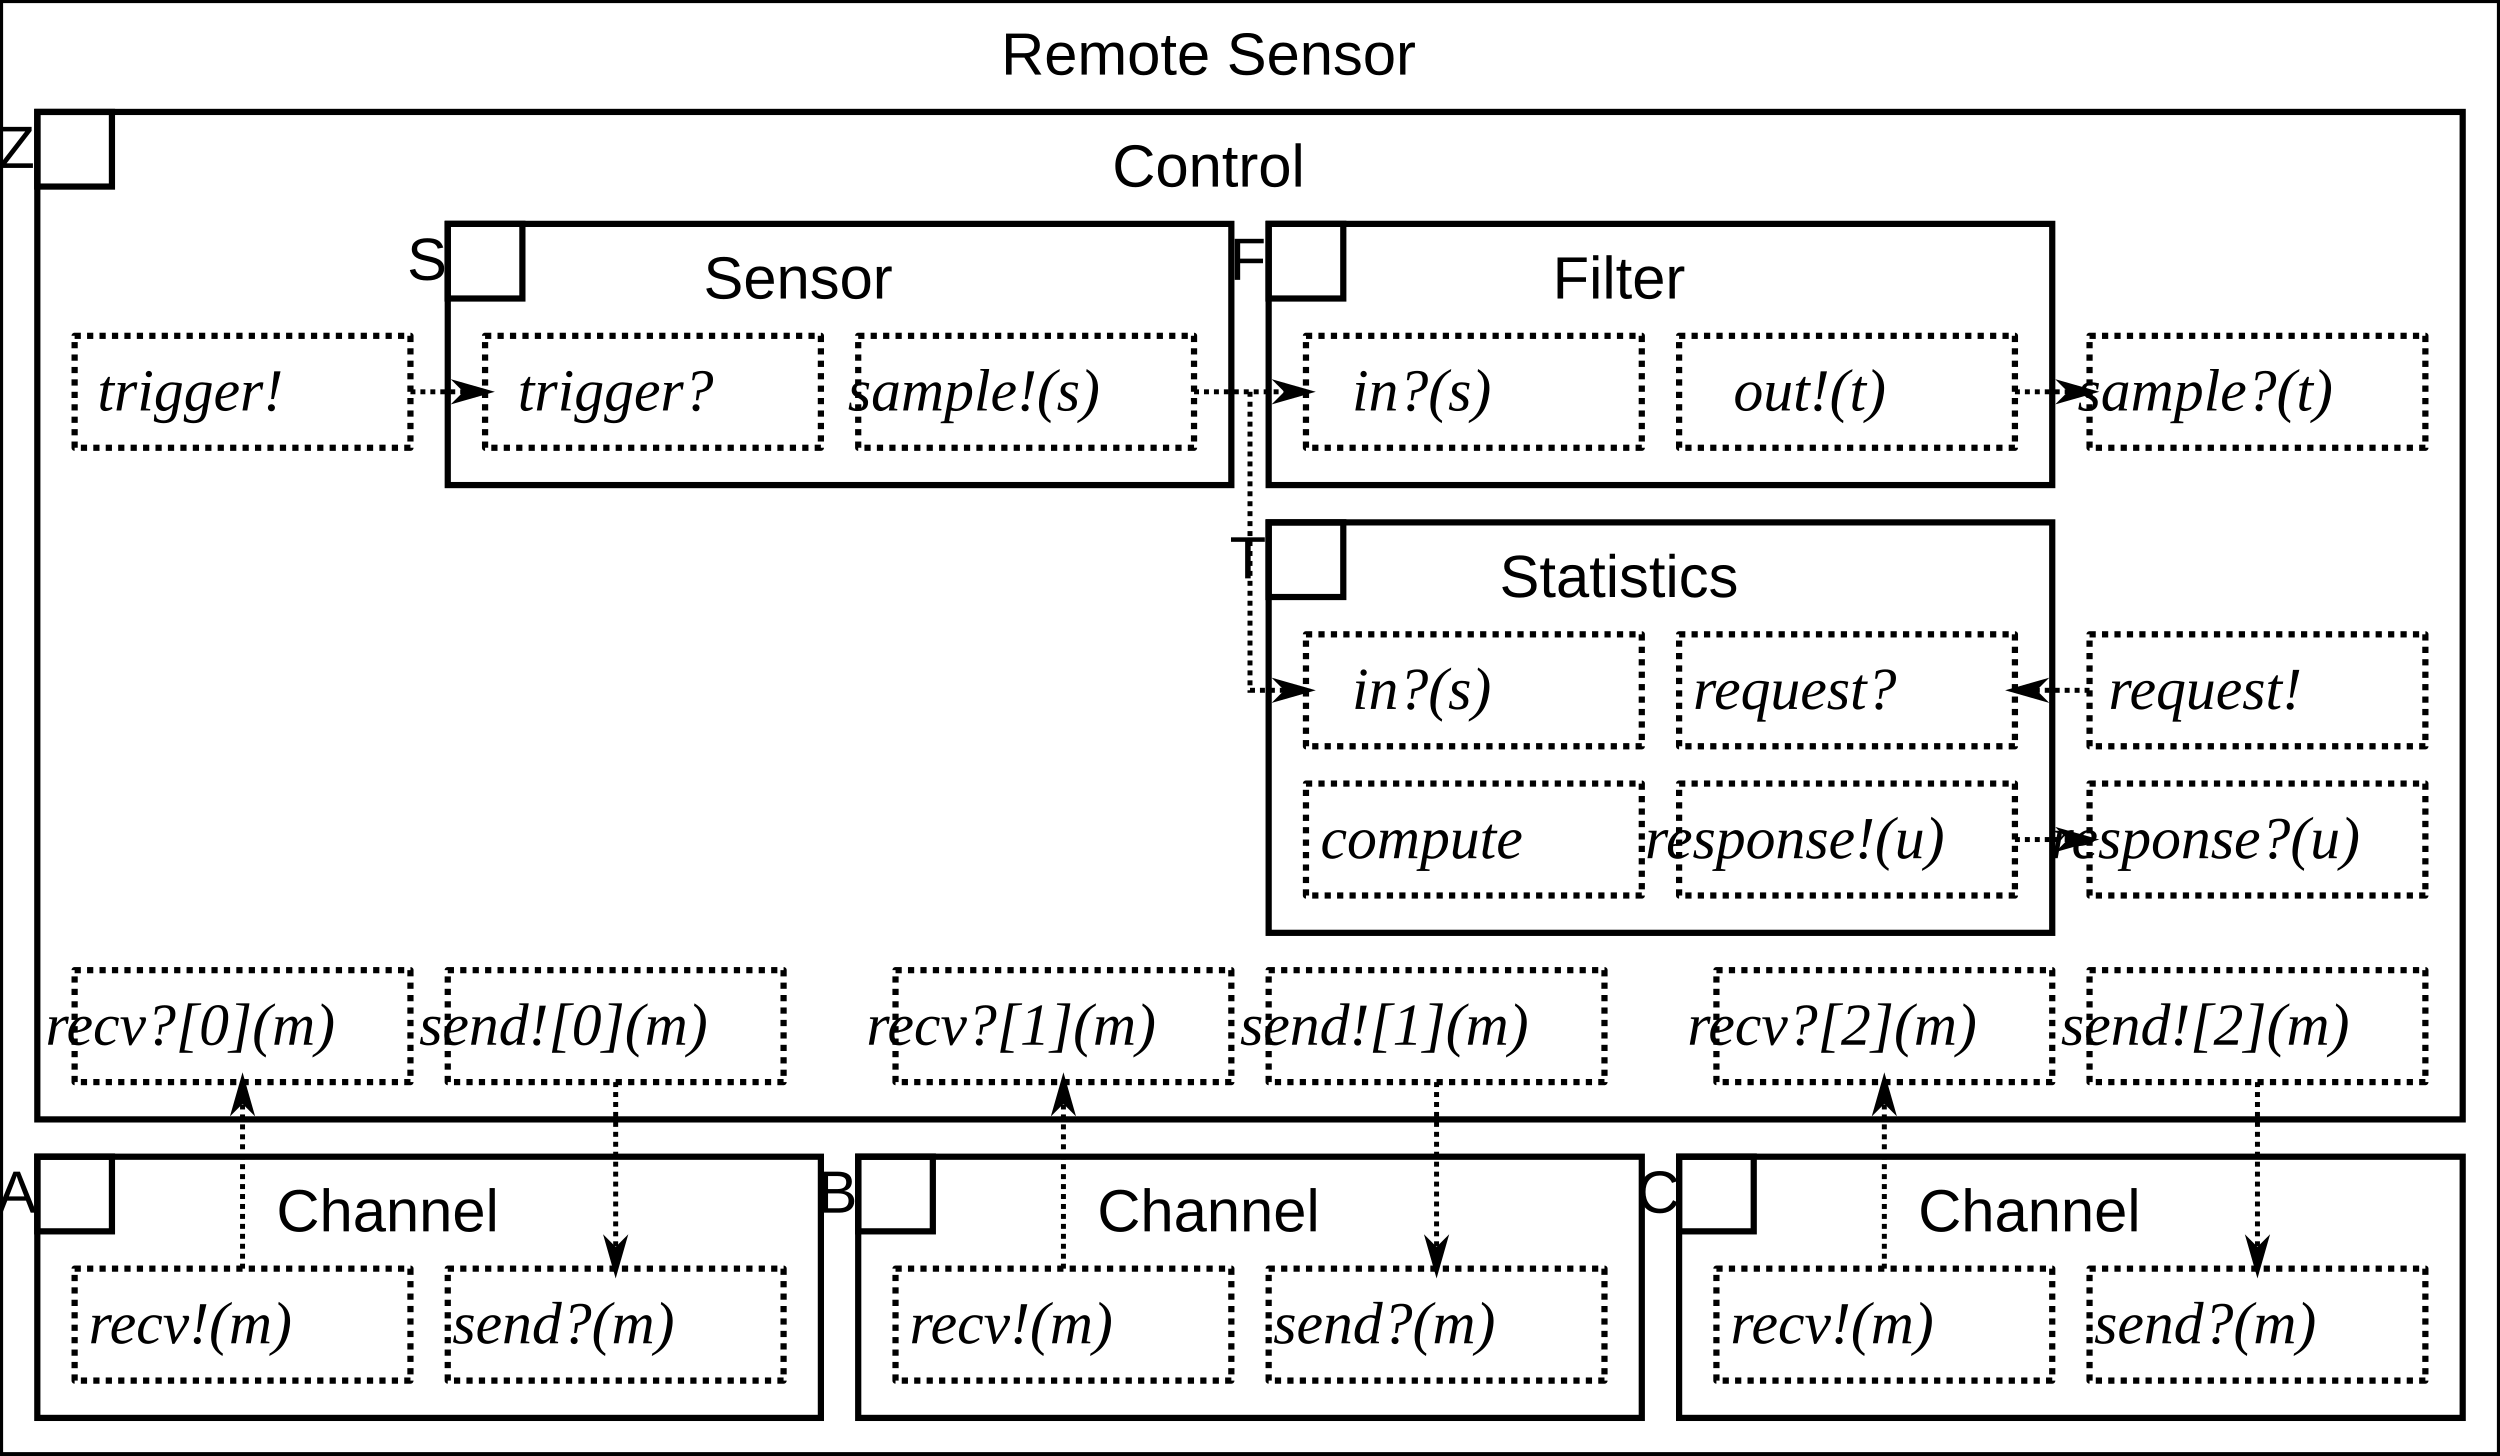
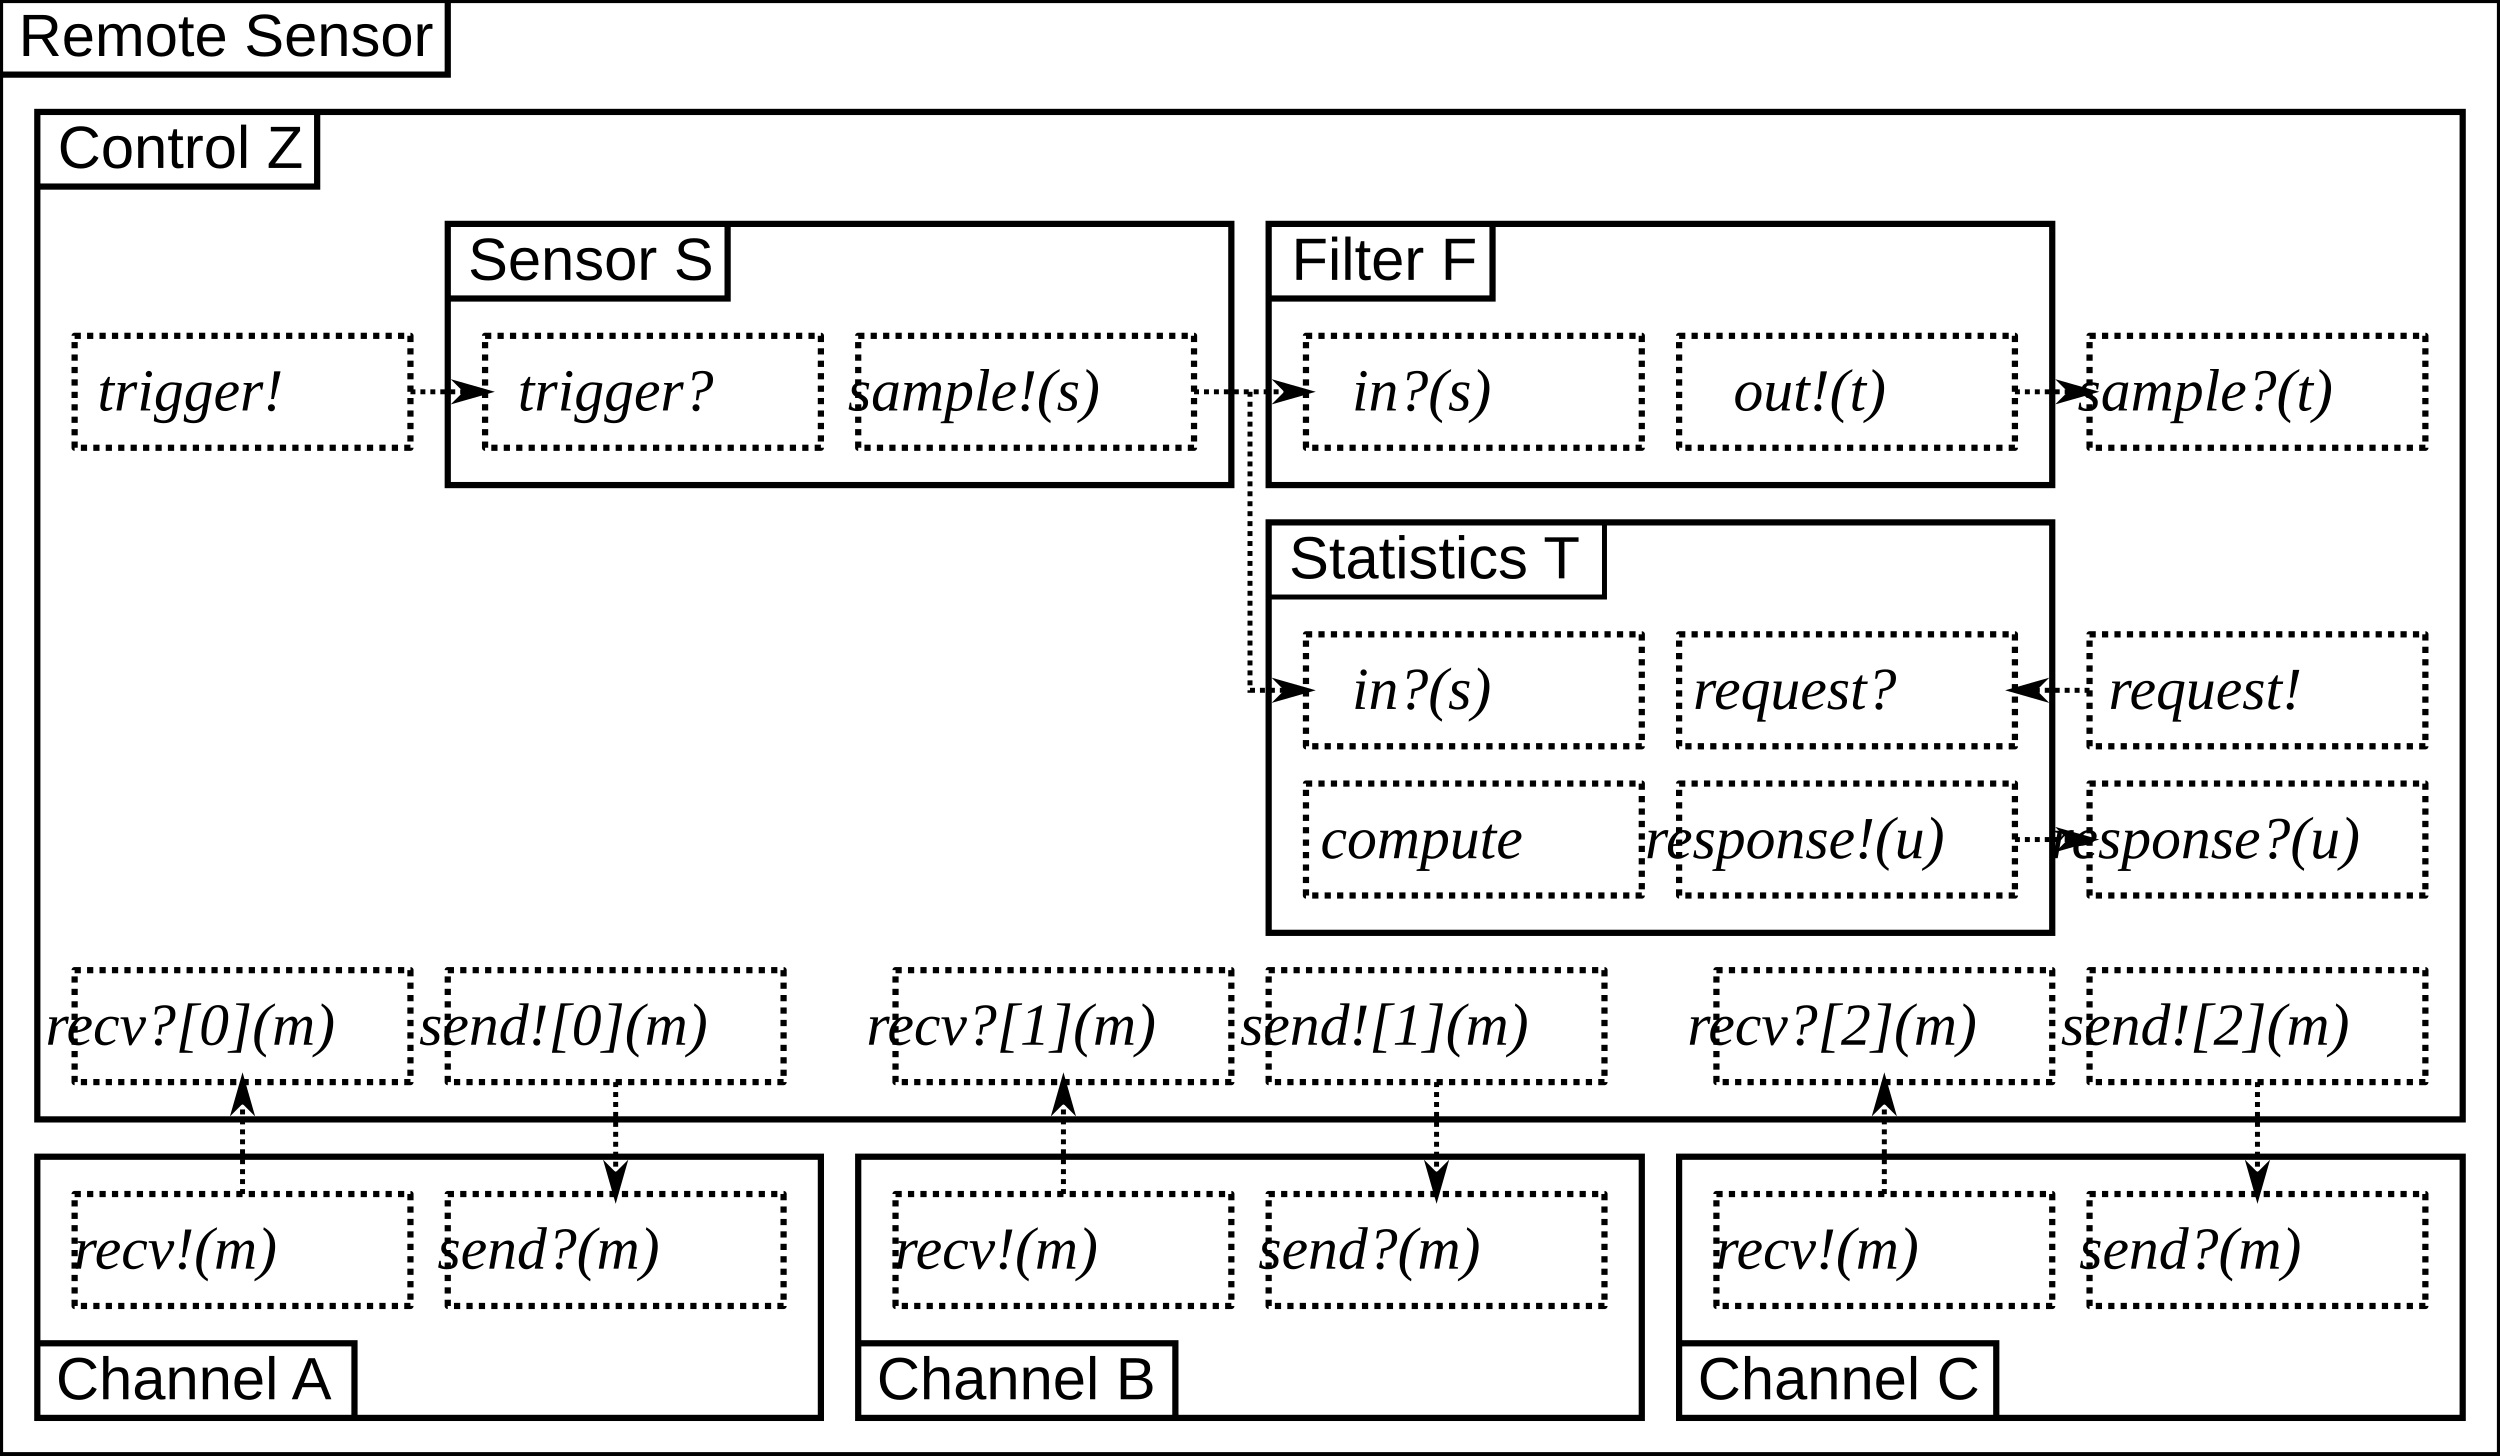
<svg xmlns="http://www.w3.org/2000/svg" width="502.5" height="292.5" id="svg2" version="1.1">
  <defs id="defs4">
    <marker orient="auto" refY="0" refX="0" id="Arrow1Send" style="overflow:visible">
      <path id="path3876" d="M 0,0 5,-5 -12.5,0 5,5 0,0 z" style="fill-rule:evenodd;stroke:#000000;stroke-width:1pt;marker-start:none" transform="matrix(-0.2,0,0,-0.2,-1.2,0)" />
    </marker>
    <marker orient="auto" refY="0" refX="0" id="Arrow1Mstart" style="overflow:visible">
      <path id="path3867" d="M 0,0 5,-5 -12.5,0 5,5 0,0 z" style="fill-rule:evenodd;stroke:#000000;stroke-width:1pt;marker-start:none" transform="matrix(0.4,0,0,0.4,4,0)" />
    </marker>
    <marker orient="auto" refY="0" refX="0" id="Arrow1Lstart" style="overflow:visible">
      <path id="path3861" d="M 0,0 5,-5 -12.5,0 5,5 0,0 z" style="fill-rule:evenodd;stroke:#000000;stroke-width:1pt;marker-start:none" transform="matrix(0.8,0,0,0.8,10,0)" />
    </marker>
    <marker orient="auto" refY="0" refX="0" id="Arrow1Mend" style="overflow:visible">
      <path id="path3870" d="M 0,0 5,-5 -12.5,0 5,5 0,0 z" style="fill-rule:evenodd;stroke:#000000;stroke-width:1pt;marker-start:none" transform="matrix(-0.4,0,0,-0.4,-4,0)" />
    </marker>
  </defs>
  <g id="layer1" transform="translate(0,-759.8622)">
    <rect style="fill:none;stroke:#000000;stroke-width:1.25;stroke-linejoin:round;stroke-miterlimit:4;stroke-opacity:1;stroke-dasharray:1.25, 1.25;stroke-dashoffset:0" id="rect5777" width="67.5" height="22.5" x="97.5" y="827.362" />
    <text xml:space="preserve" style="font-size:12px;font-style:italic;font-weight:normal;text-align:center;line-height:125%;letter-spacing:0px;word-spacing:0px;text-anchor:middle;fill:#000000;fill-opacity:1;stroke:none;font-family:Times New Roman;-inkscape-font-specification:'Times New Roman, Italic'" x="131.25" y="842.362" id="text5779">
      <tspan id="tspan5781" x="131.25" y="842.362">trigger?</tspan>
    </text>
-     <text xml:space="preserve" style="font-size:12px;font-style:normal;font-variant:normal;font-weight:normal;font-stretch:normal;text-align:center;line-height:125%;letter-spacing:0px;word-spacing:0px;text-anchor:middle;fill:#000000;fill-opacity:1;stroke:none;font-family:Arial;-inkscape-font-specification:Arial" x="168.75" y="819.862" id="text5796">
-       <tspan id="tspan5798" x="168.75" y="819.862">Sensor</tspan>
-     </text>
    <rect style="fill:none;stroke:#000000;stroke-width:1.25;stroke-linejoin:miter;stroke-miterlimit:4;stroke-opacity:1;stroke-dasharray:none;stroke-dashoffset:0" id="rect5800" width="157.5" height="52.5" x="90" y="804.862" />
-     <text id="text5833" y="819.862" x="333.75" style="font-size:12px;font-style:normal;font-variant:normal;font-weight:normal;font-stretch:normal;text-align:center;line-height:125%;letter-spacing:0px;word-spacing:0px;text-anchor:middle;fill:#000000;fill-opacity:1;stroke:none;font-family:Arial;-inkscape-font-specification:Arial" xml:space="preserve">
-       <tspan y="819.862" x="333.75" id="tspan5835">Filter</tspan>
-     </text>
    <rect y="804.862" x="255" height="52.5" width="157.5" id="rect5837" style="fill:none;stroke:#000000;stroke-width:1.25;stroke-linejoin:miter;stroke-miterlimit:4;stroke-opacity:1;stroke-dasharray:none;stroke-dashoffset:0" />
-     <text id="text5857" y="879.862" x="333.75" style="font-size:12px;font-style:normal;font-variant:normal;font-weight:normal;font-stretch:normal;text-align:center;line-height:125%;letter-spacing:0px;word-spacing:0px;text-anchor:middle;fill:#000000;fill-opacity:1;stroke:none;font-family:Arial;-inkscape-font-specification:Arial" xml:space="preserve">
-       <tspan y="879.862" x="333.75" id="tspan5859">Statistics</tspan>
-     </text>
    <rect y="864.862" x="255" height="82.5" width="157.5" id="rect5861" style="fill:none;stroke:#000000;stroke-width:1.25;stroke-linejoin:miter;stroke-miterlimit:4;stroke-opacity:1;stroke-dasharray:none;stroke-dashoffset:0" />
-     <text xml:space="preserve" style="font-size:12px;font-style:normal;font-variant:normal;font-weight:normal;font-stretch:normal;text-align:center;line-height:125%;letter-spacing:0px;word-spacing:0px;text-anchor:middle;fill:#000000;fill-opacity:1;stroke:none;font-family:Arial;-inkscape-font-specification:Arial" x="251.25" y="797.362" id="text5944">
-       <tspan id="tspan5946" x="251.25" y="797.362">Control</tspan>
-     </text>
    <rect style="fill:none;stroke:#000000;stroke-width:1.25;stroke-linejoin:miter;stroke-miterlimit:4;stroke-opacity:1;stroke-dasharray:none;stroke-dashoffset:0" id="rect5948" width="487.5" height="202.5" x="7.5" y="782.362" />
    <g id="g6851" transform="translate(52.5,-307.5)">
      <text xml:space="preserve" style="font-size:12px;font-style:italic;font-weight:normal;text-align:center;line-height:125%;letter-spacing:0px;word-spacing:0px;text-anchor:middle;fill:#000000;fill-opacity:1;stroke:none;font-family:Times New Roman;-inkscape-font-specification:'Times New Roman, Italic'" x="153.75" y="1149.862" id="text5792">
        <tspan id="tspan5794" x="153.75" y="1149.862">sample!(s)</tspan>
      </text>
      <rect style="fill:none;stroke:#000000;stroke-width:1.25;stroke-linejoin:round;stroke-miterlimit:4;stroke-opacity:1;stroke-dasharray:1.25, 1.25;stroke-dashoffset:0" id="rect5972" width="67.5" height="22.5" x="120" y="1134.862" />
    </g>
    <g id="g7469" transform="translate(52.5,-307.5)">
      <rect style="fill:none;stroke:#000000;stroke-width:1.25;stroke-linejoin:round;stroke-miterlimit:4;stroke-opacity:1;stroke-dasharray:1.25, 1.25;stroke-dashoffset:0" id="rect5986" width="67.5" height="22.5" x="-37.5" y="1134.862" />
      <text xml:space="preserve" style="font-size:12px;font-style:italic;font-weight:normal;text-align:center;line-height:125%;letter-spacing:0px;word-spacing:0px;text-anchor:middle;fill:#000000;fill-opacity:1;stroke:none;font-family:Times New Roman;-inkscape-font-specification:'Times New Roman, Italic'" x="-3.75" y="1149.862" id="text5988">
        <tspan id="tspan5990" x="-3.75" y="1149.862">trigger!</tspan>
      </text>
    </g>
    <g id="g6054" transform="translate(52.5,-307.5)">
      <text id="text5994" y="1149.862" x="243.75" style="font-size:12px;font-style:italic;font-weight:normal;text-align:center;line-height:125%;letter-spacing:0px;word-spacing:0px;text-anchor:middle;fill:#000000;fill-opacity:1;stroke:none;font-family:Times New Roman;-inkscape-font-specification:'Times New Roman, Italic'" xml:space="preserve">
        <tspan y="1149.862" x="243.75" id="tspan5996">in?(s)</tspan>
      </text>
      <rect y="1134.862" x="210" height="22.5" width="67.5" id="rect5998" style="fill:none;stroke:#000000;stroke-width:1.25;stroke-linejoin:round;stroke-miterlimit:4;stroke-opacity:1;stroke-dasharray:1.25, 1.25;stroke-dashoffset:0" />
    </g>
    <text id="text6002" y="842.362" x="371.25" style="font-size:12px;font-style:italic;font-weight:normal;text-align:center;line-height:125%;letter-spacing:0px;word-spacing:0px;text-anchor:middle;fill:#000000;fill-opacity:1;stroke:none;font-family:Times New Roman;-inkscape-font-specification:'Times New Roman, Italic'" xml:space="preserve">
      <tspan y="842.362" x="371.25" id="tspan6004">out!(t)</tspan>
    </text>
    <rect y="827.362" x="337.5" height="22.5" width="67.5" id="rect6006" style="fill:none;stroke:#000000;stroke-width:1.25;stroke-linejoin:round;stroke-miterlimit:4;stroke-opacity:1;stroke-dasharray:1.25, 1.25;stroke-dashoffset:0" />
    <g id="g6059" transform="translate(52.5,-247.5)">
      <text xml:space="preserve" style="font-size:12px;font-style:italic;font-weight:normal;text-align:center;line-height:125%;letter-spacing:0px;word-spacing:0px;text-anchor:middle;fill:#000000;fill-opacity:1;stroke:none;font-family:Times New Roman;-inkscape-font-specification:'Times New Roman, Italic'" x="243.75" y="1149.862" id="text6061">
        <tspan id="tspan6063" x="243.75" y="1149.862">in?(s)</tspan>
      </text>
      <rect style="fill:none;stroke:#000000;stroke-width:1.25;stroke-linejoin:round;stroke-miterlimit:4;stroke-opacity:1;stroke-dasharray:1.25, 1.25;stroke-dashoffset:0" id="rect6065" width="67.5" height="22.5" x="210" y="1134.862" />
    </g>
    <g transform="translate(127.5,-247.5)" id="g6067">
      <text id="text6069" y="1149.862" x="243.75" style="font-size:12px;font-style:italic;font-weight:normal;text-align:center;line-height:125%;letter-spacing:0px;word-spacing:0px;text-anchor:middle;fill:#000000;fill-opacity:1;stroke:none;font-family:Times New Roman;-inkscape-font-specification:'Times New Roman, Italic'" xml:space="preserve">
        <tspan y="1149.862" x="243.75" id="tspan6071">request?</tspan>
      </text>
      <rect y="1134.862" x="210" height="22.5" width="67.5" id="rect6073" style="fill:none;stroke:#000000;stroke-width:1.25;stroke-linejoin:round;stroke-miterlimit:4;stroke-opacity:1;stroke-dasharray:1.25, 1.25;stroke-dashoffset:0" />
    </g>
    <g transform="translate(52.5,-217.5)" id="g6075">
      <text id="text6077" y="1149.862" x="243.75" style="font-size:12px;font-style:italic;font-weight:normal;text-align:center;line-height:125%;letter-spacing:0px;word-spacing:0px;text-anchor:middle;fill:#000000;fill-opacity:1;stroke:none;font-family:Times New Roman;-inkscape-font-specification:'Times New Roman, Italic'" xml:space="preserve">
        <tspan y="1149.862" x="243.75" id="tspan6079">compute</tspan>
      </text>
      <rect y="1134.862" x="210" height="22.5" width="67.5" id="rect6081" style="fill:none;stroke:#000000;stroke-width:1.25;stroke-linejoin:round;stroke-miterlimit:4;stroke-opacity:1;stroke-dasharray:1.25, 1.25;stroke-dashoffset:0" />
    </g>
    <g id="g6083" transform="translate(127.5,-217.5)">
      <text xml:space="preserve" style="font-size:12px;font-style:italic;font-weight:normal;text-align:center;line-height:125%;letter-spacing:0px;word-spacing:0px;text-anchor:middle;fill:#000000;fill-opacity:1;stroke:none;font-family:Times New Roman;-inkscape-font-specification:'Times New Roman, Italic'" x="243.75" y="1149.862" id="text6085">
        <tspan id="tspan6087" x="243.75" y="1149.862">response!(u)</tspan>
      </text>
      <rect style="fill:none;stroke:#000000;stroke-width:1.25;stroke-linejoin:round;stroke-miterlimit:4;stroke-opacity:1;stroke-dasharray:1.25, 1.25;stroke-dashoffset:0" id="rect6089" width="67.5" height="22.5" x="210" y="1134.862" />
    </g>
    <path style="fill:none;stroke:#000000;stroke-width:1;stroke-linecap:butt;stroke-linejoin:miter;stroke-miterlimit:4;stroke-opacity:1;stroke-dasharray:1, 1;stroke-dashoffset:0;marker-start:none;marker-end:url(#Arrow1Mend)" d="m 82.5,838.612 c 15,0 15,0 15,0" id="path6091" />
    <path style="fill:none;stroke:#000000;stroke-width:1;stroke-linecap:butt;stroke-linejoin:miter;stroke-miterlimit:4;stroke-opacity:1;stroke-dasharray:1, 1;stroke-dashoffset:0;marker-end:url(#Arrow1Mend)" d="m 240,838.612 c 22.5,0 22.5,0 22.5,0" id="path6469" />
    <path style="fill:none;stroke:#000000;stroke-width:1;stroke-linecap:butt;stroke-linejoin:miter;stroke-miterlimit:4;stroke-opacity:1;stroke-dasharray:1, 1;stroke-dashoffset:0;marker-end:url(#Arrow1Mend)" d="m 251.25,838.612 0,60 11.25,0 0,0" id="path6659" />
    <g id="g6856" transform="translate(300,-307.5)">
      <text id="text6858" y="1149.862" x="153.75" style="font-size:12px;font-style:italic;font-weight:normal;text-align:center;line-height:125%;letter-spacing:0px;word-spacing:0px;text-anchor:middle;fill:#000000;fill-opacity:1;stroke:none;font-family:Times New Roman;-inkscape-font-specification:'Times New Roman, Italic'" xml:space="preserve">
        <tspan y="1149.862" x="153.75" id="tspan6860">sample?(t)</tspan>
      </text>
      <rect y="1134.862" x="120" height="22.5" width="67.5" id="rect6862" style="fill:none;stroke:#000000;stroke-width:1.25;stroke-linejoin:round;stroke-miterlimit:4;stroke-opacity:1;stroke-dasharray:1.25, 1.25;stroke-dashoffset:0" />
    </g>
    <path style="fill:none;stroke:#000000;stroke-width:1;stroke-linecap:butt;stroke-linejoin:miter;stroke-miterlimit:4;stroke-opacity:1;stroke-dasharray:1, 1;stroke-dashoffset:0;marker-end:url(#Arrow1Mend)" d="m 405,838.612 c 15,0 15,0 15,0" id="path6864" />
    <g id="g7054" transform="translate(210,-247.5)">
      <text xml:space="preserve" style="font-size:12px;font-style:italic;font-weight:normal;text-align:center;line-height:125%;letter-spacing:0px;word-spacing:0px;text-anchor:middle;fill:#000000;fill-opacity:1;stroke:none;font-family:Times New Roman;-inkscape-font-specification:'Times New Roman, Italic'" x="243.75" y="1149.862" id="text7056">
        <tspan id="tspan7058" x="243.75" y="1149.862">request!</tspan>
      </text>
      <rect style="fill:none;stroke:#000000;stroke-width:1.25;stroke-linejoin:round;stroke-miterlimit:4;stroke-opacity:1;stroke-dasharray:1.25, 1.25;stroke-dashoffset:0" id="rect7060" width="67.5" height="22.5" x="210" y="1134.862" />
    </g>
    <g transform="translate(210,-217.5)" id="g7062">
      <text id="text7064" y="1149.862" x="243.75" style="font-size:12px;font-style:italic;font-weight:normal;text-align:center;line-height:125%;letter-spacing:0px;word-spacing:0px;text-anchor:middle;fill:#000000;fill-opacity:1;stroke:none;font-family:Times New Roman;-inkscape-font-specification:'Times New Roman, Italic'" xml:space="preserve">
        <tspan y="1149.862" x="243.75" id="tspan7066">response?(u)</tspan>
      </text>
      <rect y="1134.862" x="210" height="22.5" width="67.5" id="rect7068" style="fill:none;stroke:#000000;stroke-width:1.25;stroke-linejoin:round;stroke-miterlimit:4;stroke-opacity:1;stroke-dasharray:1.25, 1.25;stroke-dashoffset:0" />
    </g>
    <path style="fill:none;stroke:#000000;stroke-width:1;stroke-linecap:butt;stroke-linejoin:miter;stroke-miterlimit:4;stroke-opacity:1;stroke-dasharray:1, 1;stroke-dashoffset:0;marker-end:url(#Arrow1Mend)" d="m 420,898.612 c -15,0 -15,0 -15,0" id="path7070" />
    <path style="fill:none;stroke:#000000;stroke-width:1;stroke-linecap:butt;stroke-linejoin:miter;stroke-miterlimit:4;stroke-opacity:1;stroke-dasharray:1, 1;stroke-dashoffset:0;marker-end:url(#Arrow1Mend)" d="m 405,928.612 15,0 0,0" id="path7260" />
    <g transform="translate(457.5,-150)" id="g7474">
      <rect style="fill:none;stroke:#000000;stroke-width:1.25;stroke-linejoin:round;stroke-miterlimit:4;stroke-opacity:1;stroke-dasharray:1.25, 1.25;stroke-dashoffset:0" id="rect7476" width="67.5" height="22.5" x="-37.5" y="1104.862" />
      <text xml:space="preserve" style="font-size:12px;font-style:italic;font-weight:normal;text-align:center;line-height:125%;letter-spacing:0px;word-spacing:0px;text-anchor:middle;fill:#000000;fill-opacity:1;stroke:none;font-family:Times New Roman;-inkscape-font-specification:'Times New Roman, Italic'" x="-3.75" y="1119.862" id="text7478">
        <tspan id="tspan7480" x="-3.75" y="1119.862">send![2](m)</tspan>
      </text>
    </g>
    <g transform="translate(382.5,-150)" id="g7482">
      <rect style="fill:none;stroke:#000000;stroke-width:1.25;stroke-linejoin:round;stroke-miterlimit:4;stroke-opacity:1;stroke-dasharray:1.25, 1.25;stroke-dashoffset:0" id="rect7484" width="67.5" height="22.5" x="-37.5" y="1104.862" />
      <text xml:space="preserve" style="font-size:12px;font-style:italic;font-weight:normal;text-align:center;line-height:125%;letter-spacing:0px;word-spacing:0px;text-anchor:middle;fill:#000000;fill-opacity:1;stroke:none;font-family:Times New Roman;-inkscape-font-specification:'Times New Roman, Italic'" x="-3.75" y="1119.862" id="text7486">
        <tspan id="tspan7488" x="-3.75" y="1119.862">recv?[2](m)</tspan>
      </text>
    </g>
-     <rect y="992.362" x="337.5" height="52.5" width="157.5" id="rect7959" style="fill:none;stroke:#000000;stroke-width:1.25;stroke-linejoin:miter;stroke-miterlimit:4;stroke-opacity:1;stroke-dasharray:none;stroke-dashoffset:0" />
-     <g id="g7961" transform="translate(382.5,-90.00001)">
-       <rect y="1104.862" x="-37.5" height="22.5" width="67.5" id="rect7963" style="fill:none;stroke:#000000;stroke-width:1.25;stroke-linejoin:round;stroke-miterlimit:4;stroke-opacity:1;stroke-dasharray:1.25, 1.25;stroke-dashoffset:0" />
-       <text id="text7965" y="1119.862" x="-3.75" style="font-size:12px;font-style:italic;font-weight:normal;text-align:center;line-height:125%;letter-spacing:0px;word-spacing:0px;text-anchor:middle;fill:#000000;fill-opacity:1;stroke:none;font-family:Times New Roman;-inkscape-font-specification:'Times New Roman, Italic'" xml:space="preserve">
-         <tspan y="1119.862" x="-3.75" id="tspan7967">recv!(m)</tspan>
-       </text>
-     </g>
-     <g id="g7969" transform="translate(457.5,-90.00001)">
-       <rect y="1104.862" x="-37.5" height="22.5" width="67.5" id="rect7971" style="fill:none;stroke:#000000;stroke-width:1.25;stroke-linejoin:round;stroke-miterlimit:4;stroke-opacity:1;stroke-dasharray:1.25, 1.25;stroke-dashoffset:0" />
-       <text id="text7973" y="1119.862" x="-3.75" style="font-size:12px;font-style:italic;font-weight:normal;text-align:center;line-height:125%;letter-spacing:0px;word-spacing:0px;text-anchor:middle;fill:#000000;fill-opacity:1;stroke:none;font-family:Times New Roman;-inkscape-font-specification:'Times New Roman, Italic'" xml:space="preserve">
-         <tspan y="1119.862" x="-3.75" id="tspan7975">send?(m)</tspan>
-       </text>
-     </g>
-     <text xml:space="preserve" style="font-size:12px;font-style:normal;font-variant:normal;font-weight:normal;font-stretch:normal;text-align:center;line-height:125%;letter-spacing:0px;word-spacing:0px;text-anchor:middle;fill:#000000;fill-opacity:1;stroke:none;font-family:Arial;-inkscape-font-specification:Arial" x="416.25" y="1007.362" id="text7977">
-       <tspan id="tspan7979" x="416.25" y="1007.362">Channel</tspan>
-     </text>
-     <path style="fill:none;stroke:#000000;stroke-width:1;stroke-linecap:butt;stroke-linejoin:miter;stroke-miterlimit:4;stroke-opacity:1;stroke-dasharray:1, 1;stroke-dashoffset:0;marker-end:url(#Arrow1Mend)" d="m 378.75,1014.862 0,-33.75 0,-3.75" id="path7981" />
-     <path style="fill:none;stroke:#000000;stroke-width:1;stroke-linecap:butt;stroke-linejoin:miter;stroke-miterlimit:4;stroke-opacity:1;stroke-dasharray:1, 1;stroke-dashoffset:0;marker-end:url(#Arrow1Mend)" d="m 453.75,977.362 0,18.75 0,18.75" id="path8171" />
    <rect style="fill:none;stroke:#000000;stroke-width:1.25;stroke-linejoin:miter;stroke-miterlimit:4;stroke-opacity:1;stroke-dasharray:none;stroke-dashoffset:0" id="rect8361" width="502.5" height="292.5" x="0" y="759.862" />
-     <text id="text8363" y="774.862" x="251.25" style="font-size:12px;font-style:normal;font-variant:normal;font-weight:normal;font-stretch:normal;text-align:center;line-height:125%;letter-spacing:0px;word-spacing:0px;text-anchor:middle;fill:#000000;fill-opacity:1;stroke:none;font-family:Arial;-inkscape-font-specification:Arial" xml:space="preserve">
-       <tspan y="774.862" x="251.25" id="tspan8365">Remote Sensor</tspan>
+     <text id="text8363" y="771.112" x="3.75" style="font-size:12px;font-style:normal;font-variant:normal;font-weight:normal;font-stretch:normal;text-align:start;line-height:125%;letter-spacing:0px;word-spacing:0px;text-anchor:start;fill:#000000;fill-opacity:1;stroke:none;font-family:Arial;-inkscape-font-specification:Arial" xml:space="preserve">
+       <tspan y="771.112" x="3.75" id="tspan8365">Remote Sensor</tspan>
    </text>
    <g id="g8627" transform="translate(292.5,-150)">
      <rect y="1104.862" x="-37.5" height="22.5" width="67.5" id="rect8629" style="fill:none;stroke:#000000;stroke-width:1.25;stroke-linejoin:round;stroke-miterlimit:4;stroke-opacity:1;stroke-dasharray:1.25, 1.25;stroke-dashoffset:0" />
      <text id="text8631" y="1119.862" x="-3.75" style="font-size:12px;font-style:italic;font-weight:normal;text-align:center;line-height:125%;letter-spacing:0px;word-spacing:0px;text-anchor:middle;fill:#000000;fill-opacity:1;stroke:none;font-family:Times New Roman;-inkscape-font-specification:'Times New Roman, Italic'" xml:space="preserve">
        <tspan y="1119.862" x="-3.75" id="tspan8633">send![1](m)</tspan>
      </text>
    </g>
    <g id="g8635" transform="translate(217.5,-150)">
      <rect y="1104.862" x="-37.5" height="22.5" width="67.5" id="rect8637" style="fill:none;stroke:#000000;stroke-width:1.25;stroke-linejoin:round;stroke-miterlimit:4;stroke-opacity:1;stroke-dasharray:1.25, 1.25;stroke-dashoffset:0" />
      <text id="text8639" y="1119.862" x="-3.75" style="font-size:12px;font-style:italic;font-weight:normal;text-align:center;line-height:125%;letter-spacing:0px;word-spacing:0px;text-anchor:middle;fill:#000000;fill-opacity:1;stroke:none;font-family:Times New Roman;-inkscape-font-specification:'Times New Roman, Italic'" xml:space="preserve">
        <tspan y="1119.862" x="-3.75" id="tspan8641">recv?[1](m)</tspan>
      </text>
    </g>
-     <rect style="fill:none;stroke:#000000;stroke-width:1.25;stroke-linejoin:miter;stroke-miterlimit:4;stroke-opacity:1;stroke-dasharray:none;stroke-dashoffset:0" id="rect8643" width="157.5" height="52.5" x="172.5" y="992.362" />
-     <g transform="translate(217.5,-90.00001)" id="g8645">
-       <rect style="fill:none;stroke:#000000;stroke-width:1.25;stroke-linejoin:round;stroke-miterlimit:4;stroke-opacity:1;stroke-dasharray:1.25, 1.25;stroke-dashoffset:0" id="rect8647" width="67.5" height="22.5" x="-37.5" y="1104.862" />
-       <text xml:space="preserve" style="font-size:12px;font-style:italic;font-weight:normal;text-align:center;line-height:125%;letter-spacing:0px;word-spacing:0px;text-anchor:middle;fill:#000000;fill-opacity:1;stroke:none;font-family:Times New Roman;-inkscape-font-specification:'Times New Roman, Italic'" x="-3.75" y="1119.862" id="text8649">
-         <tspan id="tspan8651" x="-3.75" y="1119.862">recv!(m)</tspan>
-       </text>
-     </g>
-     <g transform="translate(292.5,-90.00001)" id="g8653">
-       <rect style="fill:none;stroke:#000000;stroke-width:1.25;stroke-linejoin:round;stroke-miterlimit:4;stroke-opacity:1;stroke-dasharray:1.25, 1.25;stroke-dashoffset:0" id="rect8655" width="67.5" height="22.5" x="-37.5" y="1104.862" />
-       <text xml:space="preserve" style="font-size:12px;font-style:italic;font-weight:normal;text-align:center;line-height:125%;letter-spacing:0px;word-spacing:0px;text-anchor:middle;fill:#000000;fill-opacity:1;stroke:none;font-family:Times New Roman;-inkscape-font-specification:'Times New Roman, Italic'" x="-3.75" y="1119.862" id="text8657">
-         <tspan id="tspan8659" x="-3.75" y="1119.862">send?(m)</tspan>
-       </text>
-     </g>
-     <text id="text8661" y="1007.362" x="251.25" style="font-size:12px;font-style:normal;font-variant:normal;font-weight:normal;font-stretch:normal;text-align:center;line-height:125%;letter-spacing:0px;word-spacing:0px;text-anchor:middle;fill:#000000;fill-opacity:1;stroke:none;font-family:Arial;-inkscape-font-specification:Arial" xml:space="preserve">
-       <tspan y="1007.362" x="251.25" id="tspan8663">Channel</tspan>
-     </text>
-     <path id="path8665" d="m 213.75,1014.862 0,-33.75 0,-3.75" style="fill:none;stroke:#000000;stroke-width:1;stroke-linecap:butt;stroke-linejoin:miter;stroke-miterlimit:4;stroke-opacity:1;stroke-dasharray:1, 1;stroke-dashoffset:0;marker-end:url(#Arrow1Mend)" />
-     <path id="path8667" d="m 288.75,977.362 0,18.75 0,18.75" style="fill:none;stroke:#000000;stroke-width:1;stroke-linecap:butt;stroke-linejoin:miter;stroke-miterlimit:4;stroke-opacity:1;stroke-dasharray:1, 1;stroke-dashoffset:0;marker-end:url(#Arrow1Mend)" />
    <g transform="translate(127.5,-150)" id="g8671">
      <rect style="fill:none;stroke:#000000;stroke-width:1.25;stroke-linejoin:round;stroke-miterlimit:4;stroke-opacity:1;stroke-dasharray:1.25, 1.25;stroke-dashoffset:0" id="rect8673" width="67.5" height="22.5" x="-37.5" y="1104.862" />
      <text xml:space="preserve" style="font-size:12px;font-style:italic;font-weight:normal;text-align:center;line-height:125%;letter-spacing:0px;word-spacing:0px;text-anchor:middle;fill:#000000;fill-opacity:1;stroke:none;font-family:Times New Roman;-inkscape-font-specification:'Times New Roman, Italic'" x="-3.75" y="1119.862" id="text8675">
        <tspan id="tspan8677" x="-3.75" y="1119.862">send![0](m)</tspan>
      </text>
    </g>
    <g transform="translate(52.5,-150)" id="g8679">
      <rect style="fill:none;stroke:#000000;stroke-width:1.25;stroke-linejoin:round;stroke-miterlimit:4;stroke-opacity:1;stroke-dasharray:1.25, 1.25;stroke-dashoffset:0" id="rect8681" width="67.5" height="22.5" x="-37.5" y="1104.862" />
      <text xml:space="preserve" style="font-size:12px;font-style:italic;font-weight:normal;text-align:center;line-height:125%;letter-spacing:0px;word-spacing:0px;text-anchor:middle;fill:#000000;fill-opacity:1;stroke:none;font-family:Times New Roman;-inkscape-font-specification:'Times New Roman, Italic'" x="-3.75" y="1119.862" id="text8683">
        <tspan id="tspan8685" x="-3.75" y="1119.862">recv?[0](m)</tspan>
      </text>
    </g>
-     <rect y="992.362" x="7.5" height="52.5" width="157.5" id="rect8687" style="fill:none;stroke:#000000;stroke-width:1.25;stroke-linejoin:miter;stroke-miterlimit:4;stroke-opacity:1;stroke-dasharray:none;stroke-dashoffset:0" />
-     <g id="g8689" transform="translate(52.5,-90.00001)">
-       <rect y="1104.862" x="-37.5" height="22.5" width="67.5" id="rect8691" style="fill:none;stroke:#000000;stroke-width:1.25;stroke-linejoin:round;stroke-miterlimit:4;stroke-opacity:1;stroke-dasharray:1.25, 1.25;stroke-dashoffset:0" />
-       <text id="text8693" y="1119.862" x="-3.75" style="font-size:12px;font-style:italic;font-weight:normal;text-align:center;line-height:125%;letter-spacing:0px;word-spacing:0px;text-anchor:middle;fill:#000000;fill-opacity:1;stroke:none;font-family:Times New Roman;-inkscape-font-specification:'Times New Roman, Italic'" xml:space="preserve">
-         <tspan y="1119.862" x="-3.75" id="tspan8695">recv!(m)</tspan>
-       </text>
-     </g>
-     <g id="g8697" transform="translate(127.5,-90.00001)">
-       <rect y="1104.862" x="-37.5" height="22.5" width="67.5" id="rect8699" style="fill:none;stroke:#000000;stroke-width:1.25;stroke-linejoin:round;stroke-miterlimit:4;stroke-opacity:1;stroke-dasharray:1.25, 1.25;stroke-dashoffset:0" />
-       <text id="text8701" y="1119.862" x="-3.75" style="font-size:12px;font-style:italic;font-weight:normal;text-align:center;line-height:125%;letter-spacing:0px;word-spacing:0px;text-anchor:middle;fill:#000000;fill-opacity:1;stroke:none;font-family:Times New Roman;-inkscape-font-specification:'Times New Roman, Italic'" xml:space="preserve">
-         <tspan y="1119.862" x="-3.75" id="tspan8703">send?(m)</tspan>
-       </text>
-     </g>
-     <text xml:space="preserve" style="font-size:12px;font-style:normal;font-variant:normal;font-weight:normal;font-stretch:normal;text-align:center;line-height:125%;letter-spacing:0px;word-spacing:0px;text-anchor:middle;fill:#000000;fill-opacity:1;stroke:none;font-family:Arial;-inkscape-font-specification:Arial" x="86.25" y="1007.362" id="text8705">
-       <tspan id="tspan8707" x="86.25" y="1007.362">Channel</tspan>
-     </text>
-     <path style="fill:none;stroke:#000000;stroke-width:1;stroke-linecap:butt;stroke-linejoin:miter;stroke-miterlimit:4;stroke-opacity:1;stroke-dasharray:1, 1;stroke-dashoffset:0;marker-end:url(#Arrow1Mend)" d="m 48.75,1014.862 0,-33.75 0,-3.75" id="path8709" />
-     <path style="fill:none;stroke:#000000;stroke-width:1;stroke-linecap:butt;stroke-linejoin:miter;stroke-miterlimit:4;stroke-opacity:1;stroke-dasharray:1, 1;stroke-dashoffset:0;marker-end:url(#Arrow1Mend)" d="m 123.75,977.362 0,18.75 0,18.75" id="path8711" />
-     <g id="g4397">
-       <text xml:space="preserve" style="font-size:12px;font-style:normal;font-variant:normal;font-weight:normal;font-stretch:normal;text-align:center;line-height:125%;letter-spacing:0px;word-spacing:0px;text-anchor:middle;fill:#000000;fill-opacity:1;stroke:none;font-family:Arial;-inkscape-font-specification:Arial" x="97.5" y="816.112" id="text4391">
-         <tspan id="tspan4393" x="97.5" y="816.112">S</tspan>
-       </text>
-       <rect transform="translate(0,759.8622)" y="45" x="90" height="15" width="15" id="rect4395" style="fill:none;stroke:#000000;stroke-width:1.25;stroke-linejoin:miter;stroke-miterlimit:4;stroke-opacity:1;stroke-dasharray:none;stroke-dashoffset:0" />
-     </g>
-     <g id="g4402" transform="translate(165,0)">
-       <text id="text4404" y="816.112" x="97.5" style="font-size:12px;font-style:normal;font-variant:normal;font-weight:normal;font-stretch:normal;text-align:center;line-height:125%;letter-spacing:0px;word-spacing:0px;text-anchor:middle;fill:#000000;fill-opacity:1;stroke:none;font-family:Arial;-inkscape-font-specification:Arial" xml:space="preserve">
-         <tspan y="816.112" x="97.5" id="tspan4406">F</tspan>
-       </text>
-       <rect style="fill:none;stroke:#000000;stroke-width:1.25;stroke-linejoin:miter;stroke-miterlimit:4;stroke-opacity:1;stroke-dasharray:none;stroke-dashoffset:0" id="rect4408" width="15" height="15" x="90" y="45" transform="translate(0,759.8622)" />
-     </g>
-     <g transform="translate(165,60)" id="g4410">
-       <text xml:space="preserve" style="font-size:12px;font-style:normal;font-variant:normal;font-weight:normal;font-stretch:normal;text-align:center;line-height:125%;letter-spacing:0px;word-spacing:0px;text-anchor:middle;fill:#000000;fill-opacity:1;stroke:none;font-family:Arial;-inkscape-font-specification:Arial" x="97.5" y="816.112" id="text4412">
-         <tspan id="tspan4414" x="97.5" y="816.112">T</tspan>
-       </text>
-       <rect transform="translate(0,759.8622)" y="45" x="90" height="15" width="15" id="rect4416" style="fill:none;stroke:#000000;stroke-width:1.25;stroke-linejoin:miter;stroke-miterlimit:4;stroke-opacity:1;stroke-dasharray:none;stroke-dashoffset:0" />
-     </g>
-     <g id="g4418" transform="translate(-82.5,187.5)">
-       <text id="text4420" y="816.112" x="97.5" style="font-size:12px;font-style:normal;font-variant:normal;font-weight:normal;font-stretch:normal;text-align:center;line-height:125%;letter-spacing:0px;word-spacing:0px;text-anchor:middle;fill:#000000;fill-opacity:1;stroke:none;font-family:Arial;-inkscape-font-specification:Arial" xml:space="preserve">
-         <tspan y="816.112" x="97.5" id="tspan4422">A</tspan>
-       </text>
-       <rect style="fill:none;stroke:#000000;stroke-width:1.25;stroke-linejoin:miter;stroke-miterlimit:4;stroke-opacity:1;stroke-dasharray:none;stroke-dashoffset:0" id="rect4424" width="15" height="15" x="90" y="45" transform="translate(0,759.8622)" />
-     </g>
-     <g transform="translate(82.5,187.5)" id="g4426">
-       <text xml:space="preserve" style="font-size:12px;font-style:normal;font-variant:normal;font-weight:normal;font-stretch:normal;text-align:center;line-height:125%;letter-spacing:0px;word-spacing:0px;text-anchor:middle;fill:#000000;fill-opacity:1;stroke:none;font-family:Arial;-inkscape-font-specification:Arial" x="97.5" y="816.112" id="text4428">
-         <tspan id="tspan4430" x="97.5" y="816.112">B</tspan>
-       </text>
-       <rect transform="translate(0,759.8622)" y="45" x="90" height="15" width="15" id="rect4432" style="fill:none;stroke:#000000;stroke-width:1.25;stroke-linejoin:miter;stroke-miterlimit:4;stroke-opacity:1;stroke-dasharray:none;stroke-dashoffset:0" />
-     </g>
-     <g id="g4434" transform="translate(247.5,187.5)">
-       <text id="text4436" y="816.112" x="97.5" style="font-size:12px;font-style:normal;font-variant:normal;font-weight:normal;font-stretch:normal;text-align:center;line-height:125%;letter-spacing:0px;word-spacing:0px;text-anchor:middle;fill:#000000;fill-opacity:1;stroke:none;font-family:Arial;-inkscape-font-specification:Arial" xml:space="preserve">
-         <tspan y="816.112" x="97.5" id="tspan4438">C</tspan>
-       </text>
-       <rect style="fill:none;stroke:#000000;stroke-width:1.25;stroke-linejoin:miter;stroke-miterlimit:4;stroke-opacity:1;stroke-dasharray:none;stroke-dashoffset:0" id="rect4440" width="15" height="15" x="90" y="45" transform="translate(0,759.8622)" />
-     </g>
-     <g id="g4461" transform="translate(-82.5,-22.5)">
-       <text id="text4463" y="816.112" x="97.5" style="font-size:12px;font-style:normal;font-variant:normal;font-weight:normal;font-stretch:normal;text-align:center;line-height:125%;letter-spacing:0px;word-spacing:0px;text-anchor:middle;fill:#000000;fill-opacity:1;stroke:none;font-family:Arial;-inkscape-font-specification:Arial" xml:space="preserve">
-         <tspan y="816.112" x="97.5" id="tspan4465">Z</tspan>
-       </text>
-       <rect style="fill:none;stroke:#000000;stroke-width:1.25;stroke-linejoin:miter;stroke-miterlimit:4;stroke-opacity:1;stroke-dasharray:none;stroke-dashoffset:0" id="rect4467" width="15" height="15" x="90" y="45" transform="translate(0,759.8622)" />
+     <text id="text4391" y="816.112" x="94.081" style="font-size:12px;font-style:normal;font-variant:normal;font-weight:normal;font-stretch:normal;text-align:start;line-height:125%;letter-spacing:0px;word-spacing:0px;text-anchor:start;fill:#000000;fill-opacity:1;stroke:none;font-family:Arial;-inkscape-font-specification:Arial" xml:space="preserve">
+       <tspan y="816.112" x="94.081" id="tspan4393">Sensor S</tspan>
+     </text>
+     <text xml:space="preserve" style="font-size:12px;font-style:normal;font-variant:normal;font-weight:normal;font-stretch:normal;text-align:start;line-height:125%;letter-spacing:0px;word-spacing:0px;text-anchor:start;fill:#000000;fill-opacity:1;stroke:none;font-family:Arial;-inkscape-font-specification:Arial" x="259.603" y="816.112" id="text4404">
+       <tspan id="tspan4406" x="259.603" y="816.112">Filter F</tspan>
+     </text>
+     <text id="text4412" y="876.112" x="259.096" style="font-size:12px;font-style:normal;font-variant:normal;font-weight:normal;font-stretch:normal;text-align:start;line-height:125%;letter-spacing:0px;word-spacing:0px;text-anchor:start;fill:#000000;fill-opacity:1;stroke:none;font-family:Arial;-inkscape-font-specification:Arial" xml:space="preserve">
+       <tspan y="876.112" x="259.096" id="tspan4414">Statistics T</tspan>
+     </text>
+     <text xml:space="preserve" style="font-size:12px;font-style:normal;font-variant:normal;font-weight:normal;font-stretch:normal;text-align:start;line-height:125%;letter-spacing:0px;word-spacing:0px;text-anchor:start;fill:#000000;fill-opacity:1;stroke:none;font-family:Arial;-inkscape-font-specification:Arial" x="11.604" y="793.612" id="text4463">
+       <tspan id="tspan4465" x="11.604" y="793.612">Control Z</tspan>
+     </text>
+     <path style="fill:none;stroke:#000000;stroke-width:1.25;stroke-linecap:butt;stroke-linejoin:miter;stroke-opacity:1;stroke-miterlimit:4;stroke-dasharray:none" d="M 0,15 90,15 90,0" id="path6249" transform="translate(0,759.8622)" />
+     <path style="fill:none;stroke:#000000;stroke-width:1.25;stroke-linecap:butt;stroke-linejoin:miter;stroke-opacity:1;stroke-miterlimit:4;stroke-dasharray:none" d="m 7.5,37.5 56.25,0 0,-15" id="path6804" transform="translate(0,759.8622)" />
+     <path style="fill:none;stroke:#000000;stroke-width:1.25;stroke-linecap:butt;stroke-linejoin:miter;stroke-opacity:1;stroke-miterlimit:4;stroke-dasharray:none" d="m 90,60 56.25,0 0,-15" id="path6806" transform="translate(0,759.8622)" />
+     <path style="fill:none;stroke:#000000;stroke-width:1.25;stroke-linecap:butt;stroke-linejoin:miter;stroke-opacity:1;stroke-miterlimit:4;stroke-dasharray:none" d="m 255,60 45,0 0,-15" id="path6808" transform="translate(0,759.8622)" />
+     <path style="fill:none;stroke:#000000;stroke-width:1px;stroke-linecap:butt;stroke-linejoin:miter;stroke-opacity:1" d="m 255,120 67.5,0 0,-15" id="path6810" transform="translate(0,759.8622)" />
+     <g id="g6820">
+       <rect style="fill:none;stroke:#000000;stroke-width:1.25;stroke-linejoin:miter;stroke-miterlimit:4;stroke-opacity:1;stroke-dasharray:none;stroke-dashoffset:0" id="rect8687" width="157.5" height="52.5" x="7.5" y="992.362" />
+       <g transform="translate(52.5,-105)" id="g8689">
+         <rect style="fill:none;stroke:#000000;stroke-width:1.25;stroke-linejoin:round;stroke-miterlimit:4;stroke-opacity:1;stroke-dasharray:1.25, 1.25;stroke-dashoffset:0" id="rect8691" width="67.5" height="22.5" x="-37.5" y="1104.862" />
+         <text xml:space="preserve" style="font-size:12px;font-style:italic;font-weight:normal;text-align:center;line-height:125%;letter-spacing:0px;word-spacing:0px;text-anchor:middle;fill:#000000;fill-opacity:1;stroke:none;font-family:Times New Roman;-inkscape-font-specification:'Times New Roman, Italic'" x="-3.75" y="1119.862" id="text8693">
+           <tspan id="tspan8695" x="-3.75" y="1119.862">recv!(m)</tspan>
+         </text>
+       </g>
+       <g transform="translate(127.5,-105)" id="g8697">
+         <rect style="fill:none;stroke:#000000;stroke-width:1.25;stroke-linejoin:round;stroke-miterlimit:4;stroke-opacity:1;stroke-dasharray:1.25, 1.25;stroke-dashoffset:0" id="rect8699" width="67.5" height="22.5" x="-37.5" y="1104.862" />
+         <text xml:space="preserve" style="font-size:12px;font-style:italic;font-weight:normal;text-align:center;line-height:125%;letter-spacing:0px;word-spacing:0px;text-anchor:middle;fill:#000000;fill-opacity:1;stroke:none;font-family:Times New Roman;-inkscape-font-specification:'Times New Roman, Italic'" x="-3.75" y="1119.862" id="text8701">
+           <tspan id="tspan8703" x="-3.75" y="1119.862">send?(m)</tspan>
+         </text>
+       </g>
+       <path id="path8709" d="m 48.75,999.862 0,-18.75 0,-3.75" style="fill:none;stroke:#000000;stroke-width:1;stroke-linecap:butt;stroke-linejoin:miter;stroke-miterlimit:4;stroke-opacity:1;stroke-dasharray:1, 1;stroke-dashoffset:0;marker-end:url(#Arrow1Mend)" />
+       <path id="path8711" d="m 123.75,977.362 0,3.75 0,18.75" style="fill:none;stroke:#000000;stroke-width:1;stroke-linecap:butt;stroke-linejoin:miter;stroke-miterlimit:4;stroke-opacity:1;stroke-dasharray:1, 1;stroke-dashoffset:0;marker-end:url(#Arrow1Mend)" />
+       <text id="text4420" y="1041.112" x="11.25" style="font-size:12px;font-style:normal;font-variant:normal;font-weight:normal;font-stretch:normal;text-align:start;line-height:125%;letter-spacing:0px;word-spacing:0px;text-anchor:start;fill:#000000;fill-opacity:1;stroke:none;font-family:Arial;-inkscape-font-specification:Arial" xml:space="preserve">
+         <tspan y="1041.112" x="11.25" id="tspan4422">Channel A</tspan>
+       </text>
+       <path transform="translate(0,759.8622)" id="path6818" d="m 7.5,270 63.75,0 0,15" style="fill:none;stroke:#000000;stroke-width:1.25;stroke-linecap:butt;stroke-linejoin:miter;stroke-opacity:1;stroke-miterlimit:4;stroke-dasharray:none" />
+     </g>
+     <g id="g6836" transform="translate(165,-2.6171874e-6)">
+       <rect y="992.362" x="7.5" height="52.5" width="157.5" id="rect6838" style="fill:none;stroke:#000000;stroke-width:1.25;stroke-linejoin:miter;stroke-miterlimit:4;stroke-opacity:1;stroke-dasharray:none;stroke-dashoffset:0" />
+       <g id="g6840" transform="translate(52.5,-105)">
+         <rect y="1104.862" x="-37.5" height="22.5" width="67.5" id="rect6842" style="fill:none;stroke:#000000;stroke-width:1.25;stroke-linejoin:round;stroke-miterlimit:4;stroke-opacity:1;stroke-dasharray:1.25, 1.25;stroke-dashoffset:0" />
+         <text id="text6844" y="1119.862" x="-3.75" style="font-size:12px;font-style:italic;font-weight:normal;text-align:center;line-height:125%;letter-spacing:0px;word-spacing:0px;text-anchor:middle;fill:#000000;fill-opacity:1;stroke:none;font-family:Times New Roman;-inkscape-font-specification:'Times New Roman, Italic'" xml:space="preserve">
+           <tspan y="1119.862" x="-3.75" id="tspan6846">recv!(m)</tspan>
+         </text>
+       </g>
+       <g id="g6848" transform="translate(127.5,-105)">
+         <rect y="1104.862" x="-37.5" height="22.5" width="67.5" id="rect6850" style="fill:none;stroke:#000000;stroke-width:1.25;stroke-linejoin:round;stroke-miterlimit:4;stroke-opacity:1;stroke-dasharray:1.25, 1.25;stroke-dashoffset:0" />
+         <text id="text6852" y="1119.862" x="-3.75" style="font-size:12px;font-style:italic;font-weight:normal;text-align:center;line-height:125%;letter-spacing:0px;word-spacing:0px;text-anchor:middle;fill:#000000;fill-opacity:1;stroke:none;font-family:Times New Roman;-inkscape-font-specification:'Times New Roman, Italic'" xml:space="preserve">
+           <tspan y="1119.862" x="-3.75" id="tspan6854">send?(m)</tspan>
+         </text>
+       </g>
+       <path style="fill:none;stroke:#000000;stroke-width:1;stroke-linecap:butt;stroke-linejoin:miter;stroke-miterlimit:4;stroke-opacity:1;stroke-dasharray:1, 1;stroke-dashoffset:0;marker-end:url(#Arrow1Mend)" d="m 48.75,999.862 0,-18.75 0,-3.75" id="path6856" />
+       <path style="fill:none;stroke:#000000;stroke-width:1;stroke-linecap:butt;stroke-linejoin:miter;stroke-miterlimit:4;stroke-opacity:1;stroke-dasharray:1, 1;stroke-dashoffset:0;marker-end:url(#Arrow1Mend)" d="m 123.75,977.362 0,3.75 0,18.75" id="path6858" />
+       <text xml:space="preserve" style="font-size:12px;font-style:normal;font-variant:normal;font-weight:normal;font-stretch:normal;text-align:start;line-height:125%;letter-spacing:0px;word-spacing:0px;text-anchor:start;fill:#000000;fill-opacity:1;stroke:none;font-family:Arial;-inkscape-font-specification:Arial" x="11.25" y="1041.112" id="text6860">
+         <tspan id="tspan6862" x="11.25" y="1041.112">Channel B</tspan>
+       </text>
+       <path style="fill:none;stroke:#000000;stroke-width:1.25;stroke-linecap:butt;stroke-linejoin:miter;stroke-miterlimit:4;stroke-opacity:1;stroke-dasharray:none" d="m 7.5,270 63.75,0 0,15" id="path6865" transform="translate(0,759.8622)" />
+     </g>
+     <g transform="translate(330,-2.6171874e-6)" id="g6867">
+       <rect style="fill:none;stroke:#000000;stroke-width:1.25;stroke-linejoin:miter;stroke-miterlimit:4;stroke-opacity:1;stroke-dasharray:none;stroke-dashoffset:0" id="rect6869" width="157.5" height="52.5" x="7.5" y="992.362" />
+       <g transform="translate(52.5,-105)" id="g6871">
+         <rect style="fill:none;stroke:#000000;stroke-width:1.25;stroke-linejoin:round;stroke-miterlimit:4;stroke-opacity:1;stroke-dasharray:1.25, 1.25;stroke-dashoffset:0" id="rect6873" width="67.5" height="22.5" x="-37.5" y="1104.862" />
+         <text xml:space="preserve" style="font-size:12px;font-style:italic;font-weight:normal;text-align:center;line-height:125%;letter-spacing:0px;word-spacing:0px;text-anchor:middle;fill:#000000;fill-opacity:1;stroke:none;font-family:Times New Roman;-inkscape-font-specification:'Times New Roman, Italic'" x="-3.75" y="1119.862" id="text6875">
+           <tspan id="tspan6877" x="-3.75" y="1119.862">recv!(m)</tspan>
+         </text>
+       </g>
+       <g transform="translate(127.5,-105)" id="g6879">
+         <rect style="fill:none;stroke:#000000;stroke-width:1.25;stroke-linejoin:round;stroke-miterlimit:4;stroke-opacity:1;stroke-dasharray:1.25, 1.25;stroke-dashoffset:0" id="rect6881" width="67.5" height="22.5" x="-37.5" y="1104.862" />
+         <text xml:space="preserve" style="font-size:12px;font-style:italic;font-weight:normal;text-align:center;line-height:125%;letter-spacing:0px;word-spacing:0px;text-anchor:middle;fill:#000000;fill-opacity:1;stroke:none;font-family:Times New Roman;-inkscape-font-specification:'Times New Roman, Italic'" x="-3.75" y="1119.862" id="text6883">
+           <tspan id="tspan6885" x="-3.75" y="1119.862">send?(m)</tspan>
+         </text>
+       </g>
+       <path id="path6887" d="m 48.75,999.862 0,-18.75 0,-3.75" style="fill:none;stroke:#000000;stroke-width:1;stroke-linecap:butt;stroke-linejoin:miter;stroke-miterlimit:4;stroke-opacity:1;stroke-dasharray:1, 1;stroke-dashoffset:0;marker-end:url(#Arrow1Mend)" />
+       <path id="path6889" d="m 123.75,977.362 0,3.75 0,18.75" style="fill:none;stroke:#000000;stroke-width:1;stroke-linecap:butt;stroke-linejoin:miter;stroke-miterlimit:4;stroke-opacity:1;stroke-dasharray:1, 1;stroke-dashoffset:0;marker-end:url(#Arrow1Mend)" />
+       <text id="text6891" y="1041.112" x="11.25" style="font-size:12px;font-style:normal;font-variant:normal;font-weight:normal;font-stretch:normal;text-align:start;line-height:125%;letter-spacing:0px;word-spacing:0px;text-anchor:start;fill:#000000;fill-opacity:1;stroke:none;font-family:Arial;-inkscape-font-specification:Arial" xml:space="preserve">
+         <tspan y="1041.112" x="11.25" id="tspan6893">Channel C</tspan>
+       </text>
+       <path transform="translate(0,759.8622)" id="path6895" d="m 7.5,270 63.75,0 0,15" style="fill:none;stroke:#000000;stroke-width:1.25;stroke-linecap:butt;stroke-linejoin:miter;stroke-miterlimit:4;stroke-opacity:1;stroke-dasharray:none" />
    </g>
  </g>
</svg>
